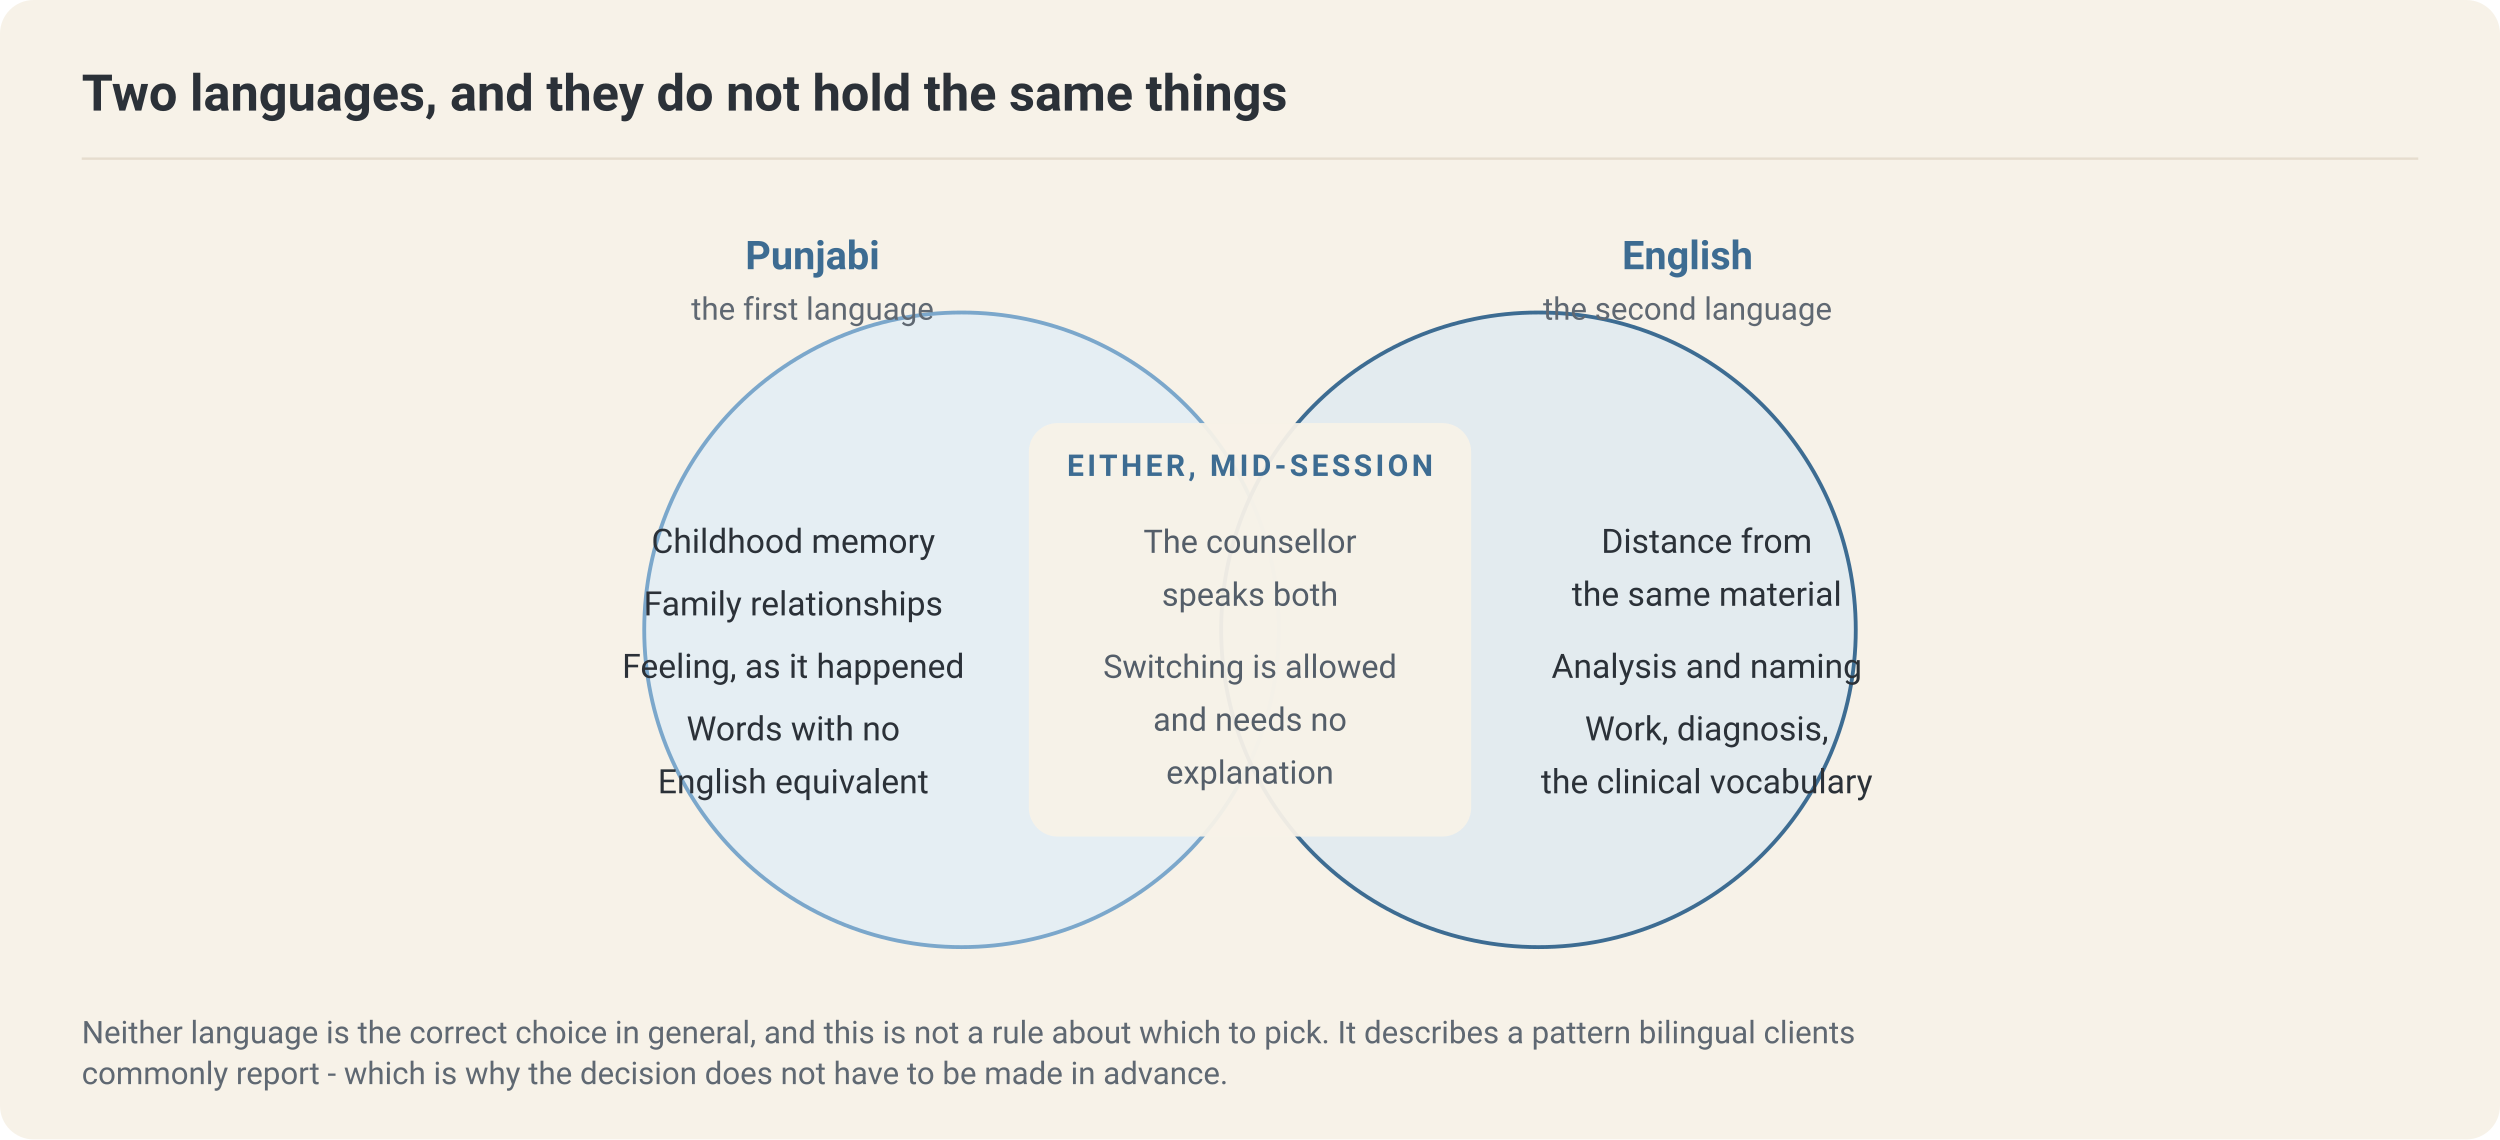
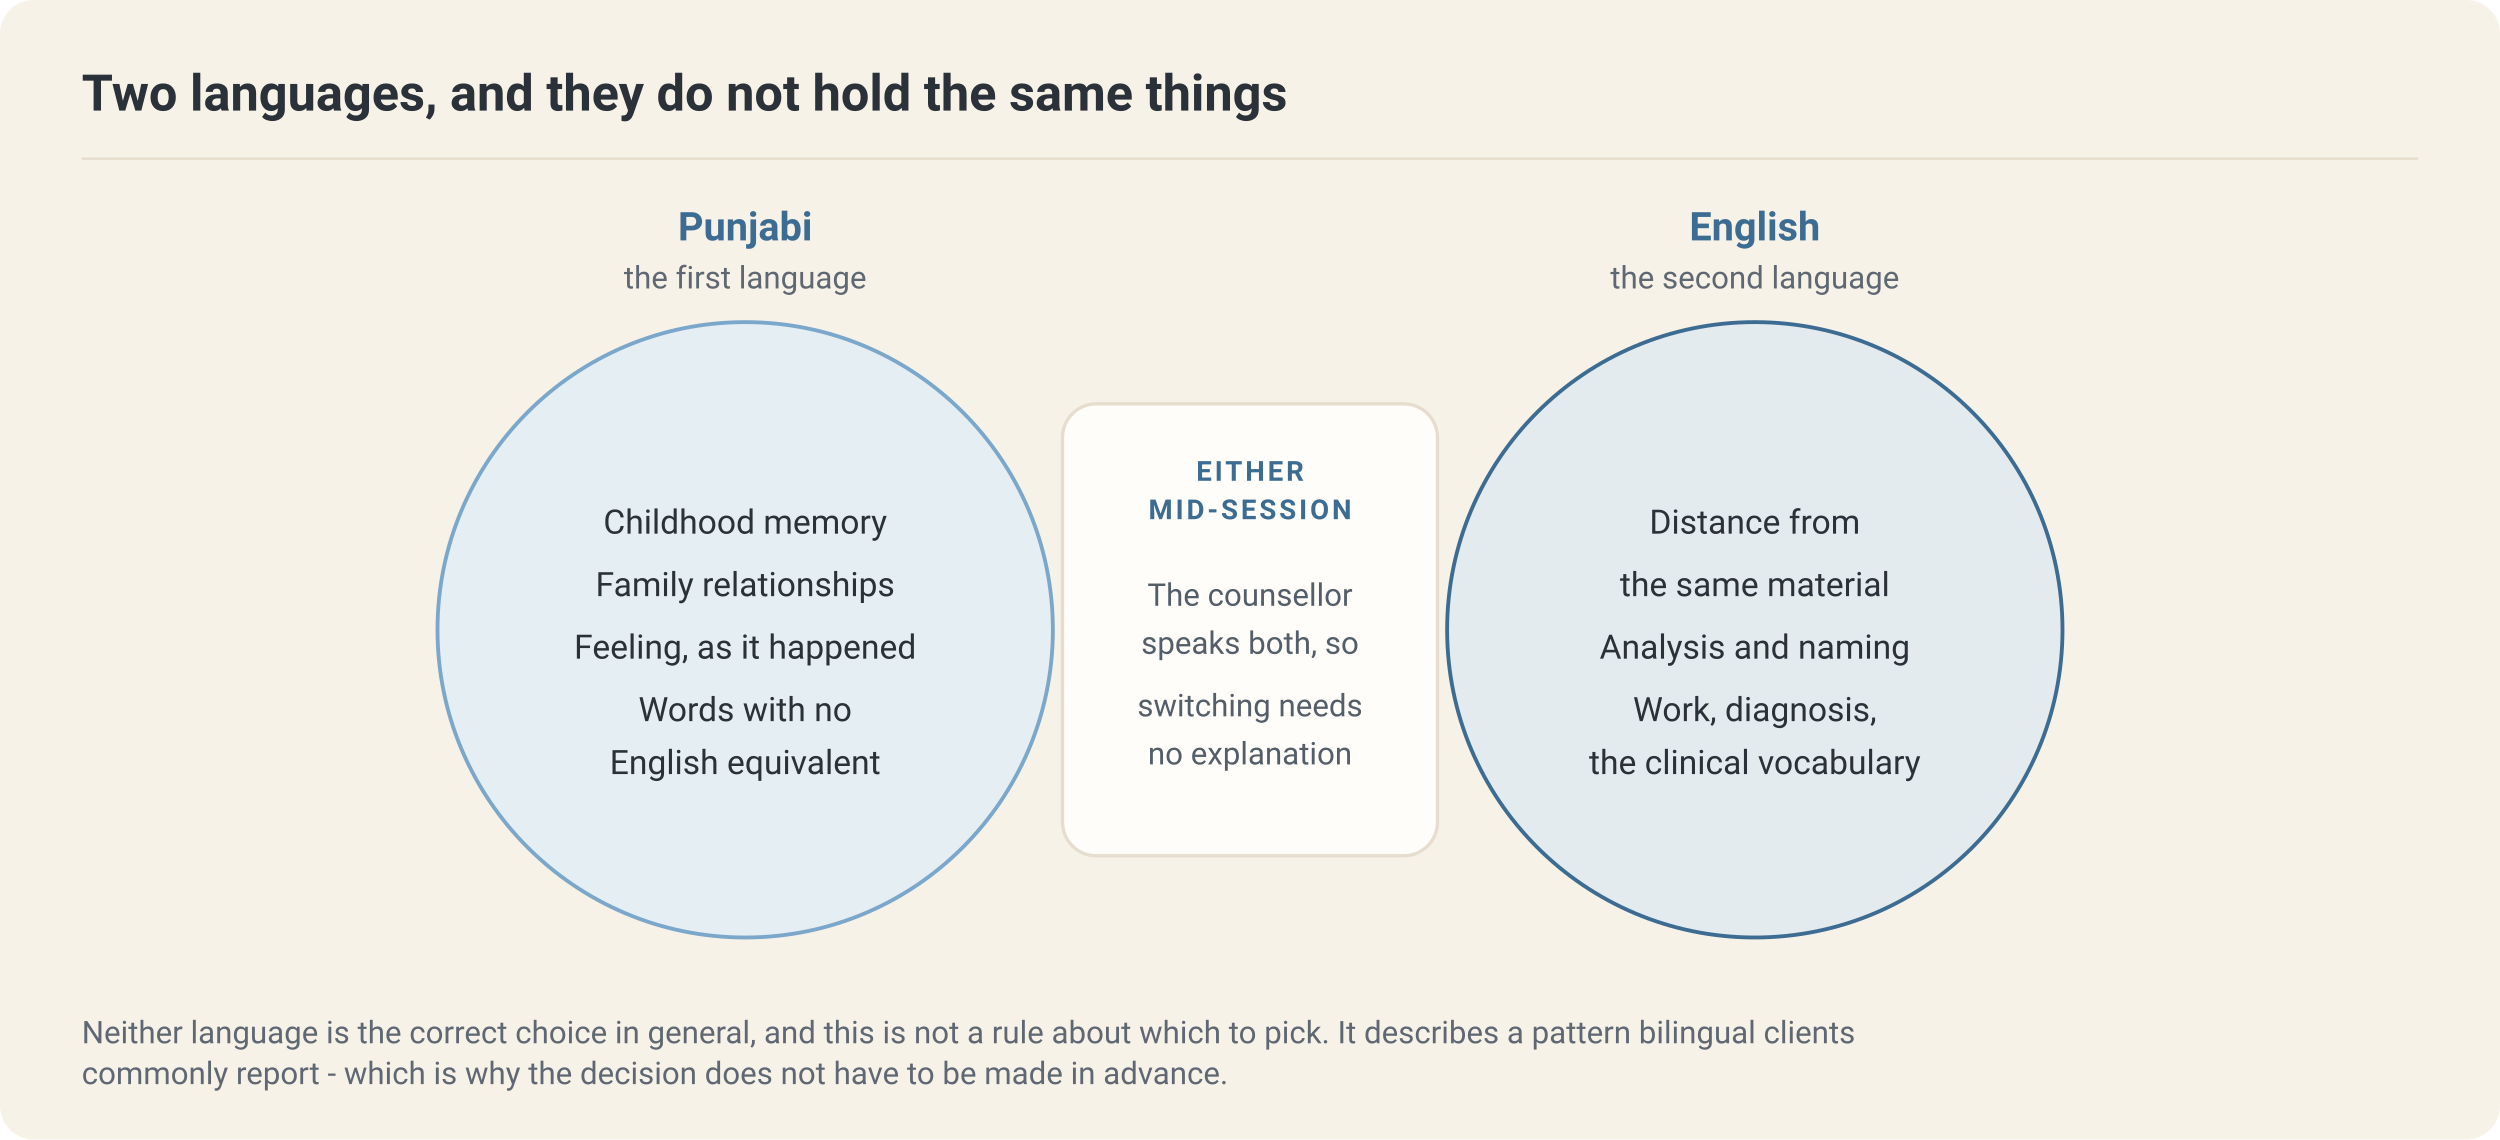
<svg xmlns="http://www.w3.org/2000/svg" viewBox="0 0 1040 474" width="1040" height="474" role="img" aria-labelledby="t d" font-family="-apple-system,BlinkMacSystemFont,'Segoe UI',Roboto,Helvetica,Arial,sans-serif">
  <rect width="1040" height="474" rx="14" fill="#f7f2e8" />
  <text x="34" y="46" font-size="21" font-weight="700" fill="#2b3138">Two languages, and they do not hold the same things</text>
  <line x1="34" y1="66" x2="1006" y2="66" stroke="#e6ddce" />
-   <circle cx="400" cy="262" r="132" fill="#e2edf4" fill-opacity="0.85" stroke="#7ba7cb" stroke-width="1.6" />
-   <circle cx="640" cy="262" r="132" fill="#dbe9f2" fill-opacity="0.7" stroke="#3d6c92" stroke-width="1.6" />
-   <text x="338" y="112" font-size="16.5" font-weight="700" fill="#3d6c92" text-anchor="middle">Punjabi</text>
-   <text x="338" y="133" font-size="13" fill="#5f6872" text-anchor="middle">the first language</text>
-   <text x="702" y="112" font-size="16.5" font-weight="700" fill="#3d6c92" text-anchor="middle">English</text>
-   <text x="702" y="133" font-size="13" fill="#5f6872" text-anchor="middle">the second language</text>
-   <rect x="428" y="176" width="184" height="172" rx="12" fill="#f7f2e8" fill-opacity="0.94" />
-   <text x="520" y="198" font-size="12.5" font-weight="700" fill="#3d6c92" text-anchor="middle" letter-spacing="1.4">EITHER, MID-SESSION</text>
-   <text x="330" y="230" font-size="14" fill="#2b3138" text-anchor="middle">Childhood memory</text>
-   <text x="330" y="256" font-size="14" fill="#2b3138" text-anchor="middle">Family relationships</text>
-   <text x="330" y="282" font-size="14" fill="#2b3138" text-anchor="middle">Feeling, as it happened</text>
-   <text x="330" y="308" font-size="14" fill="#2b3138" text-anchor="middle">Words with no</text>
-   <text x="330" y="330" font-size="14" fill="#2b3138" text-anchor="middle">English equivalent</text>
-   <text x="520" y="230" font-size="13.5" fill="#545e69" text-anchor="middle">The counsellor</text>
-   <text x="520" y="252" font-size="13.5" fill="#545e69" text-anchor="middle">speaks both</text>
-   <text x="520" y="282" font-size="13.5" fill="#545e69" text-anchor="middle">Switching is allowed</text>
-   <text x="520" y="304" font-size="13.5" fill="#545e69" text-anchor="middle">and needs no</text>
-   <text x="520" y="326" font-size="13.5" fill="#545e69" text-anchor="middle">explanation</text>
-   <text x="710" y="230" font-size="14" fill="#2b3138" text-anchor="middle">Distance from</text>
-   <text x="710" y="252" font-size="14" fill="#2b3138" text-anchor="middle">the same material</text>
-   <text x="710" y="282" font-size="14" fill="#2b3138" text-anchor="middle">Analysis and naming</text>
-   <text x="710" y="308" font-size="14" fill="#2b3138" text-anchor="middle">Work, diagnosis,</text>
-   <text x="710" y="330" font-size="14" fill="#2b3138" text-anchor="middle">the clinical vocabulary</text>
+   <circle cx="310" cy="262" r="128" fill="#e2edf4" fill-opacity="0.85" stroke="#7ba7cb" stroke-width="1.6" />
+   <circle cx="730" cy="262" r="128" fill="#dbe9f2" fill-opacity="0.7" stroke="#3d6c92" stroke-width="1.6" />
+   <rect x="442" y="168" width="156" height="188" rx="14" fill="#fffdf9" stroke="#e6ddce" stroke-width="1.4" />
+   <text x="310" y="100" font-size="16.5" font-weight="700" fill="#3d6c92" text-anchor="middle">Punjabi</text>
+   <text x="310" y="120" font-size="13" fill="#5f6872" text-anchor="middle">the first language</text>
+   <text x="730" y="100" font-size="16.5" font-weight="700" fill="#3d6c92" text-anchor="middle">English</text>
+   <text x="730" y="120" font-size="13" fill="#5f6872" text-anchor="middle">the second language</text>
+   <text x="310" y="222" font-size="14" fill="#2b3138" text-anchor="middle">Childhood memory</text>
+   <text x="310" y="248" font-size="14" fill="#2b3138" text-anchor="middle">Family relationships</text>
+   <text x="310" y="274" font-size="14" fill="#2b3138" text-anchor="middle">Feeling, as it happened</text>
+   <text x="310" y="300" font-size="14" fill="#2b3138" text-anchor="middle">Words with no</text>
+   <text x="310" y="322" font-size="14" fill="#2b3138" text-anchor="middle">English equivalent</text>
+   <text x="520" y="200" font-size="11.5" font-weight="700" fill="#3d6c92" text-anchor="middle" letter-spacing="1.2">EITHER</text>
+   <text x="520" y="216" font-size="11.5" font-weight="700" fill="#3d6c92" text-anchor="middle" letter-spacing="1.2">MID-SESSION</text>
+   <text x="520" y="252" font-size="13" fill="#545e69" text-anchor="middle">The counsellor</text>
+   <text x="520" y="272" font-size="13" fill="#545e69" text-anchor="middle">speaks both, so</text>
+   <text x="520" y="298" font-size="13" fill="#545e69" text-anchor="middle">switching needs</text>
+   <text x="520" y="318" font-size="13" fill="#545e69" text-anchor="middle">no explanation</text>
+   <text x="730" y="222" font-size="14" fill="#2b3138" text-anchor="middle">Distance from</text>
+   <text x="730" y="248" font-size="14" fill="#2b3138" text-anchor="middle">the same material</text>
+   <text x="730" y="274" font-size="14" fill="#2b3138" text-anchor="middle">Analysis and naming</text>
+   <text x="730" y="300" font-size="14" fill="#2b3138" text-anchor="middle">Work, diagnosis,</text>
+   <text x="730" y="322" font-size="14" fill="#2b3138" text-anchor="middle">the clinical vocabulary</text>
  <text font-size="13" fill="#5f6872">
    <tspan x="34" y="434">Neither language is the correct choice in general, and this is not a rule about which to pick. It describes a pattern bilingual clients</tspan>
    <tspan x="34" y="451">commonly report - which is why the decision does not have to be made in advance.</tspan>
  </text>
</svg>
